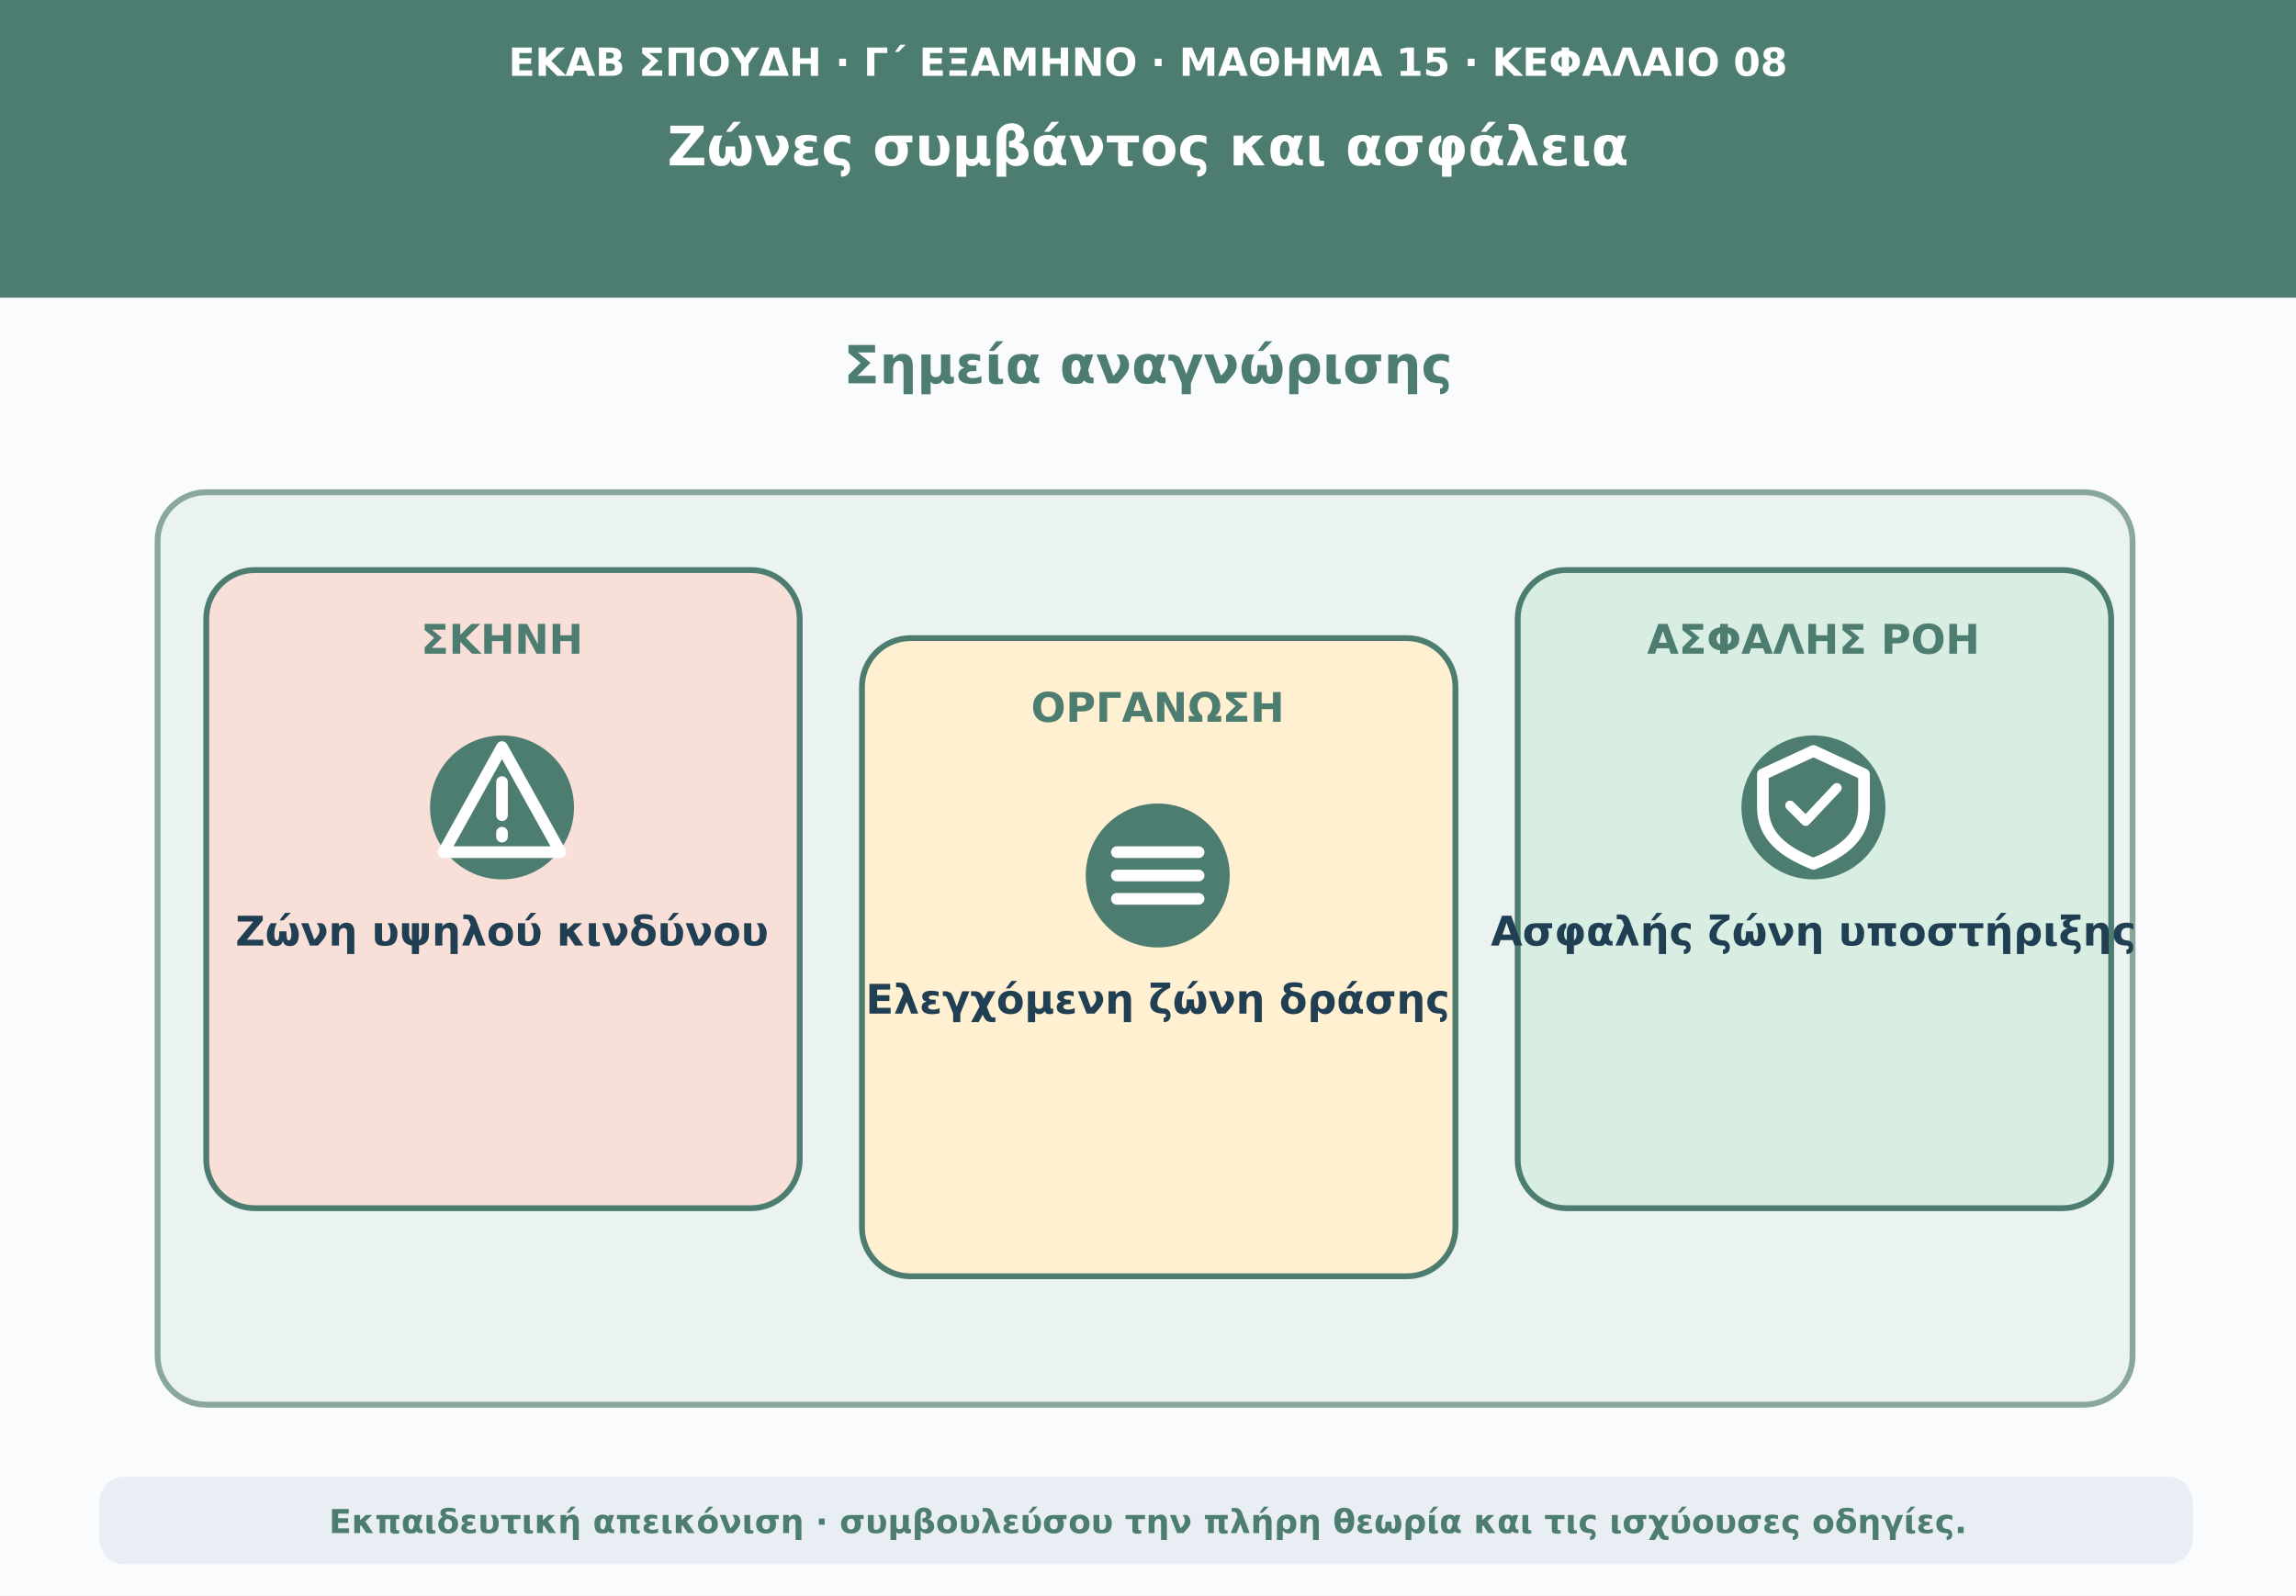
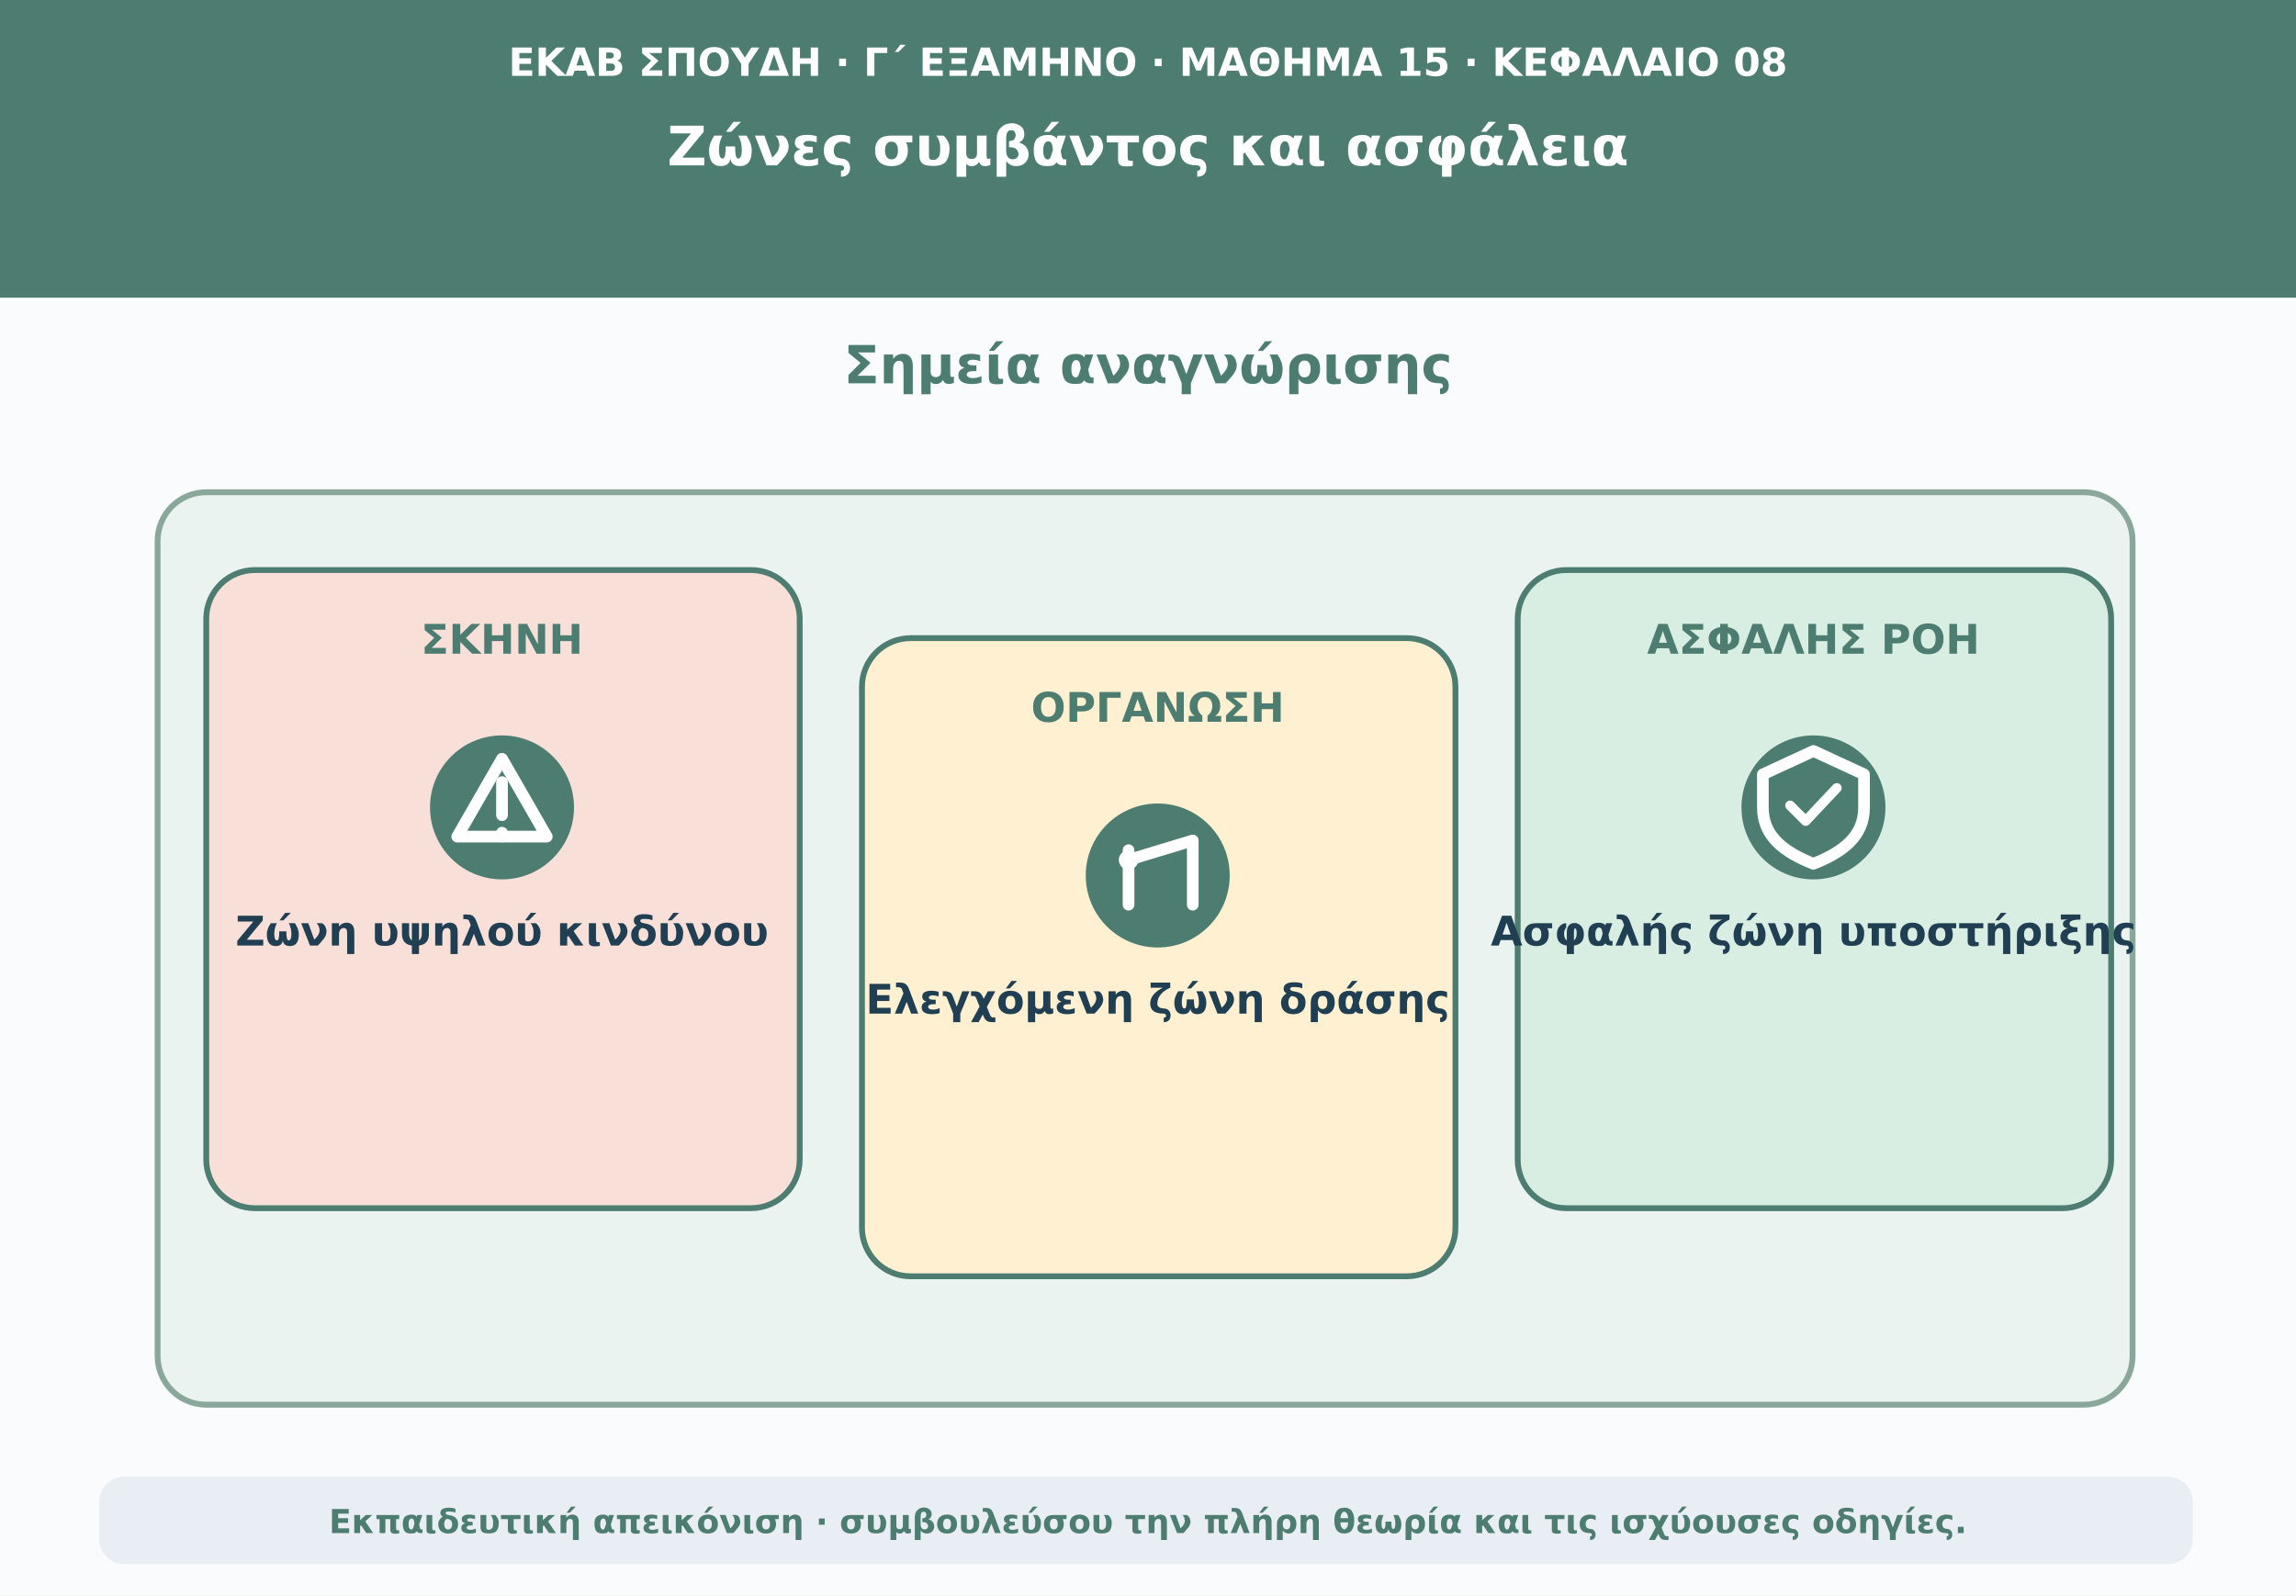
<svg xmlns="http://www.w3.org/2000/svg" viewBox="0 0 1180 820" role="img" aria-labelledby="t d">
  <rect width="1180" height="820" fill="#f9fbfd" />
  <path d="M0 0H1180V153H0Z" fill="#4d7d70" />
  <text x="590" y="39" text-anchor="middle" font-family="DejaVu Sans,Arial,sans-serif" font-size="20" font-weight="690" fill="#ffffff">ΕΚΑΒ ΣΠΟΥΔΗ · Γ΄ ΕΞΑΜΗΝΟ · ΜΑΘΗΜΑ 15 · ΚΕΦΑΛΑΙΟ 08</text>
  <text x="590" y="85" text-anchor="middle" font-family="DejaVu Sans,Arial,sans-serif" font-size="28" font-weight="760" fill="#ffffff">Ζώνες συμβάντος και ασφάλεια</text>
  <text x="590" y="197" text-anchor="middle" font-family="DejaVu Sans,Arial,sans-serif" font-size="27" font-weight="740" fill="#4d7d70">Σημεία αναγνώρισης</text>
  <rect x="81" y="253" width="1015" height="469" rx="25" fill="#eaf3ef" stroke="#8aa79b" stroke-width="3" />
  <rect x="106" y="293" width="305" height="328" rx="25" fill="#f8e0d9" stroke="#4d7d70" stroke-width="3" />
  <text x="258" y="336" text-anchor="middle" font-family="DejaVu Sans,Arial,sans-serif" font-size="21" font-weight="750" fill="#4d7d70">ΣΚΗΝΗ</text>
  <circle cx="258" cy="415" r="37" fill="#4d7d70" />
  <g aria-hidden="true">
-     <path d="M258 384L288 438H228Z" fill="none" stroke="#ffffff" stroke-width="6" stroke-linejoin="round" />
+     <path d="M258 390L281 430H235Z" fill="none" stroke="#ffffff" stroke-width="6" stroke-linejoin="round" />
    <path d="M258 402V419M258 428V430" stroke="#ffffff" stroke-width="6" stroke-linecap="round" />
  </g>
  <text x="258" y="486" text-anchor="middle" font-family="DejaVu Sans,Arial,sans-serif" font-size="21" font-weight="650" fill="#213f53">Ζώνη υψηλού κινδύνου</text>
  <rect x="443" y="328" width="305" height="328" rx="25" fill="#fff0d1" stroke="#4d7d70" stroke-width="3" />
  <text x="595" y="371" text-anchor="middle" font-family="DejaVu Sans,Arial,sans-serif" font-size="21" font-weight="750" fill="#4d7d70">ΟΡΓΑΝΩΣΗ</text>
  <circle cx="595" cy="450" r="37" fill="#4d7d70" />
  <g aria-hidden="true">
-     <path d="M574 438H616M574 450H616M574 462H616" stroke="#ffffff" stroke-width="6" stroke-linecap="round" />
+     <path d="M580 465V437M580 442L613 432M613 432V465" fill="none" stroke="#ffffff" stroke-width="6" stroke-linecap="round" stroke-linejoin="round" />
+     <circle cx="580" cy="442" r="5" fill="#ffffff" />
  </g>
  <text x="595" y="521" text-anchor="middle" font-family="DejaVu Sans,Arial,sans-serif" font-size="21" font-weight="650" fill="#213f53">Ελεγχόμενη ζώνη δράσης</text>
  <rect x="780" y="293" width="305" height="328" rx="25" fill="#d9eee3" stroke="#4d7d70" stroke-width="3" />
  <text x="932" y="336" text-anchor="middle" font-family="DejaVu Sans,Arial,sans-serif" font-size="21" font-weight="750" fill="#4d7d70">ΑΣΦΑΛΗΣ ΡΟΗ</text>
  <circle cx="932" cy="415" r="37" fill="#4d7d70" />
  <g aria-hidden="true">
    <path d="M932 386L958 398V415C958 430 947 438 932 444C917 438 906 430 906 415V398Z" fill="none" stroke="#ffffff" stroke-width="6" stroke-linejoin="round" />
    <path d="M920 414L928 422L944 405" fill="none" stroke="#ffffff" stroke-width="5" stroke-linecap="round" stroke-linejoin="round" />
  </g>
  <text x="932" y="486" text-anchor="middle" font-family="DejaVu Sans,Arial,sans-serif" font-size="21" font-weight="650" fill="#213f53">Ασφαλής ζώνη υποστήριξης</text>
  <rect x="51" y="759" width="1076" height="45" rx="13" fill="#e8eef3" />
  <text x="590" y="788" text-anchor="middle" font-family="DejaVu Sans,Arial,sans-serif" font-size="17" font-weight="610" fill="#4d7d70">Εκπαιδευτική απεικόνιση · συμβουλεύσου την πλήρη θεωρία και τις ισχύουσες οδηγίες.</text>
</svg>
